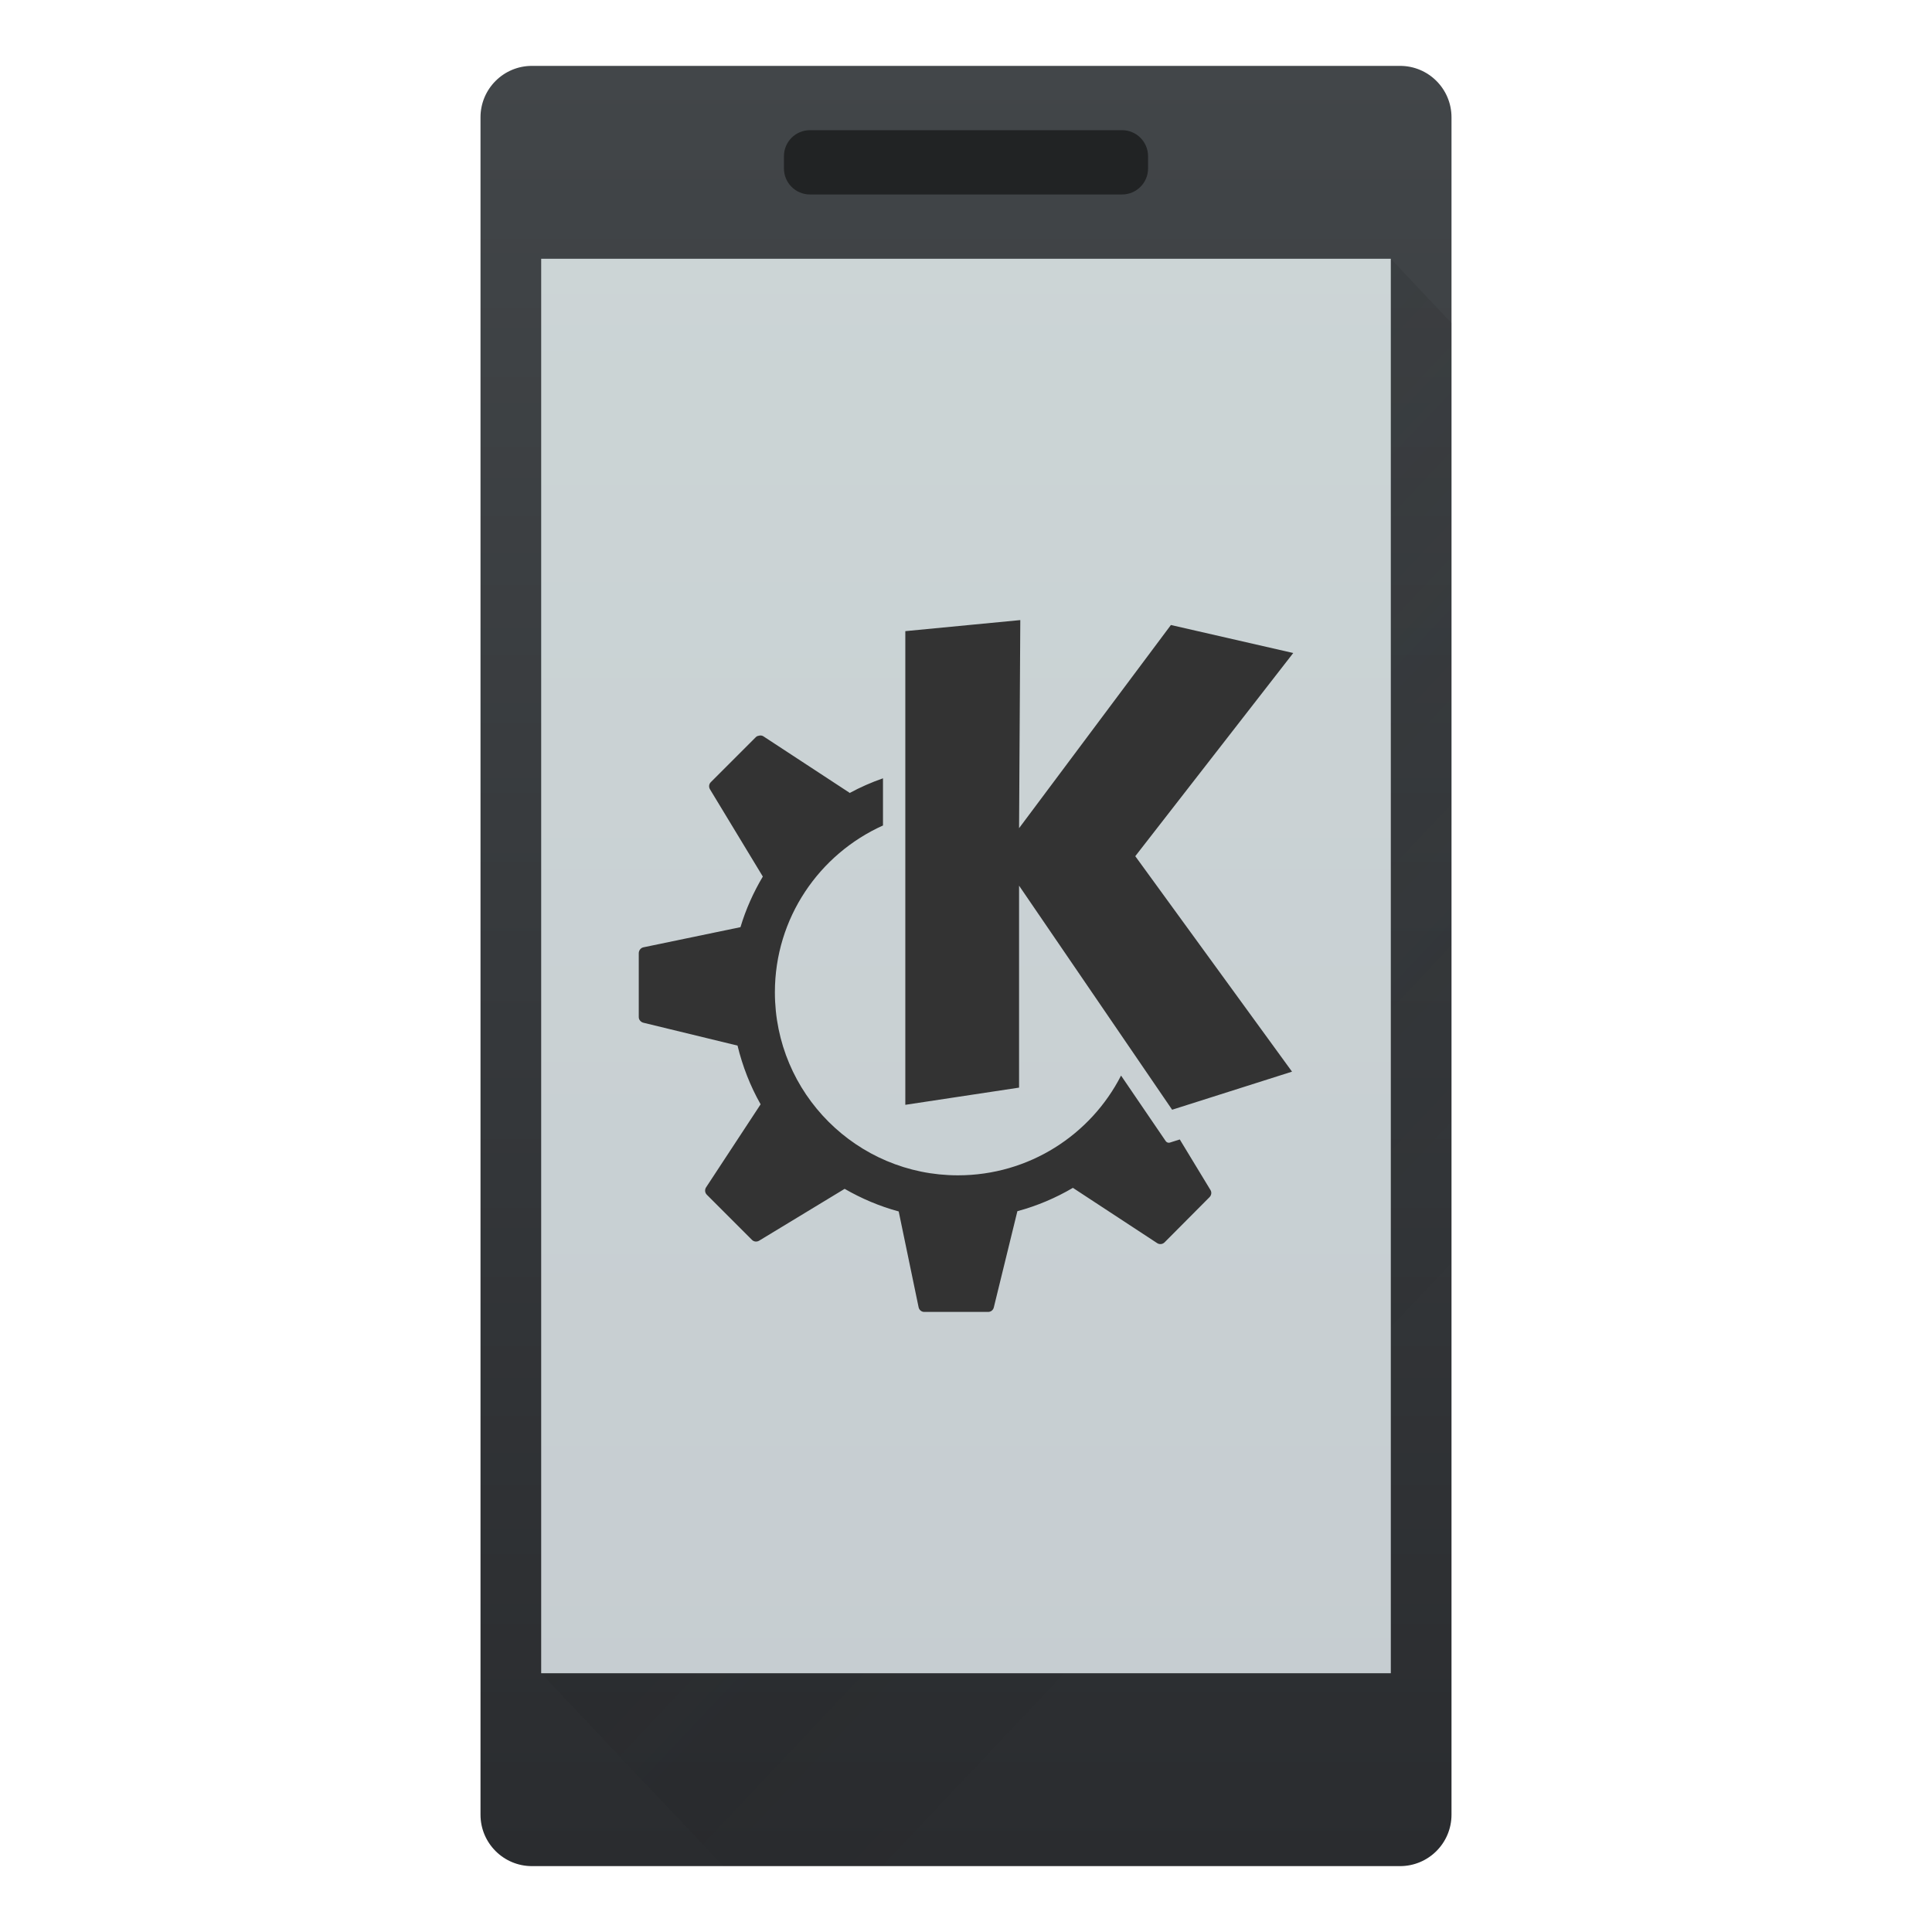
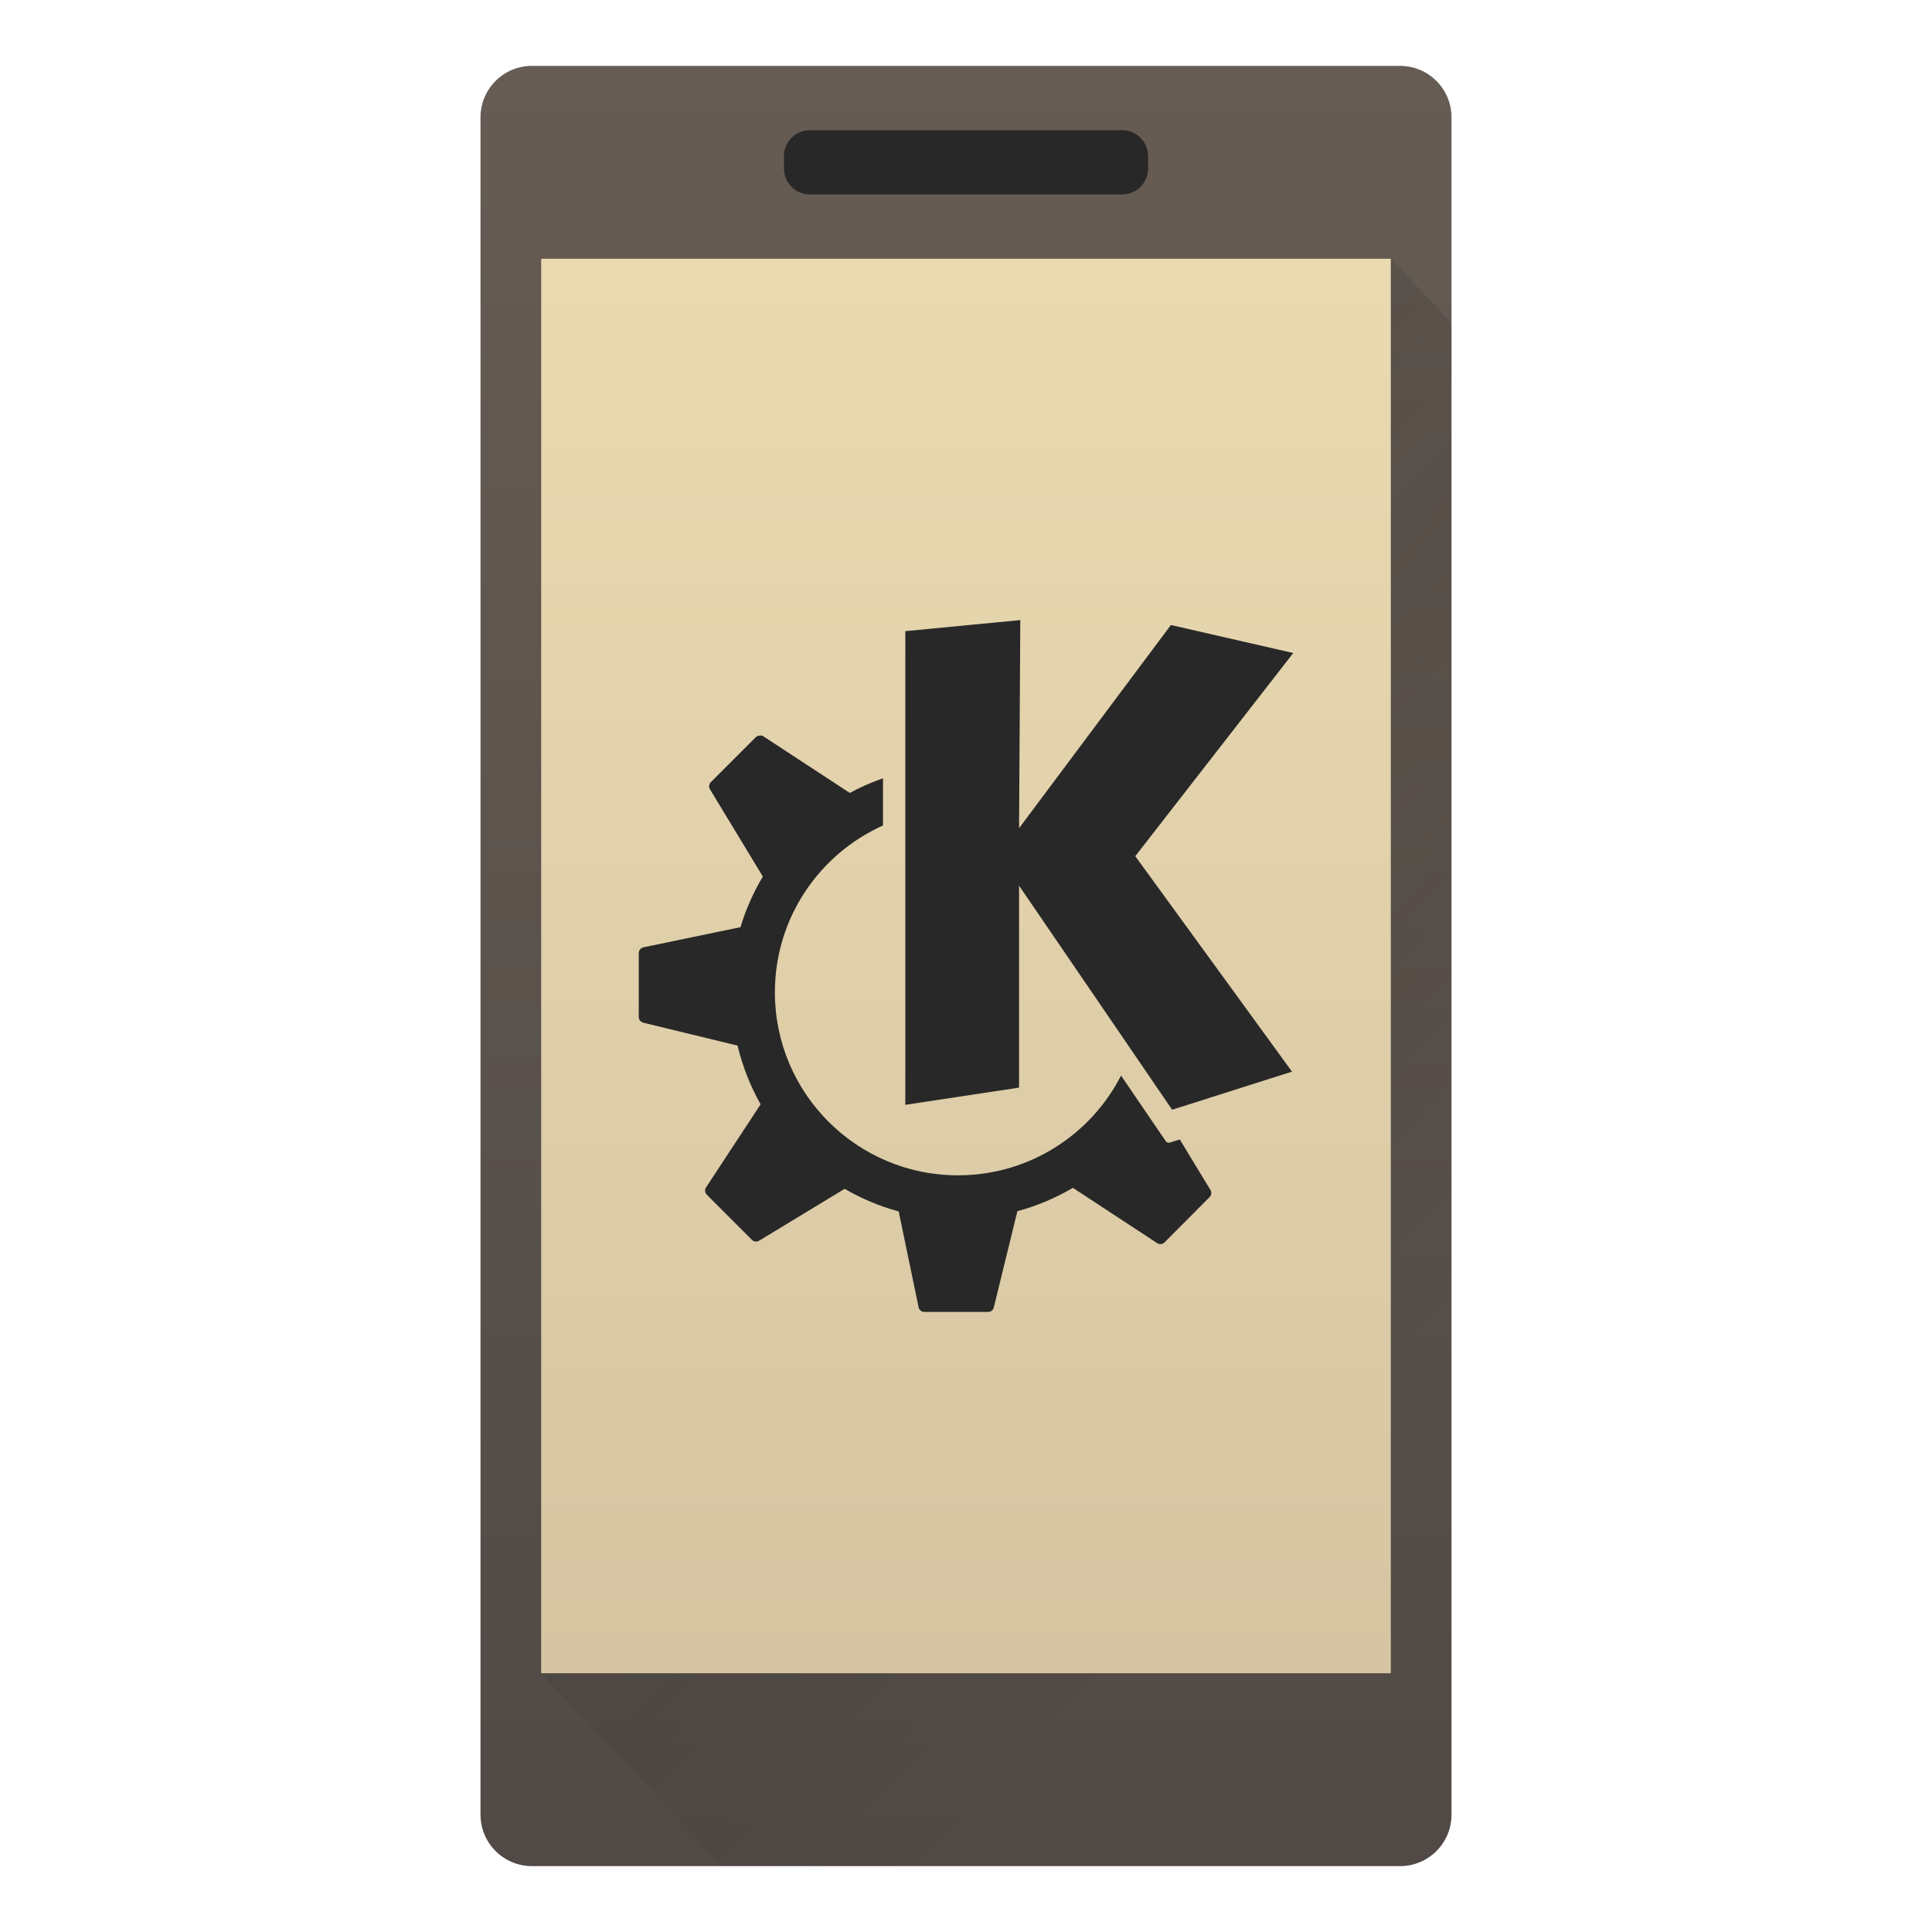
<svg xmlns="http://www.w3.org/2000/svg" xmlns:xlink="http://www.w3.org/1999/xlink" width="32" version="1.1" height="32" id="svg1">
  <defs id="defs5455">
    <radialGradient id="b" cx="49" cy="34.526" gradientTransform="matrix(0.2720532,0.09927031,-0.08841023,0.2422908,390.2656,518.4238)" gradientUnits="userSpaceOnUse" r="49">
      <stop offset="0" stop-color="#f2f2f2" id="stop3" />
      <stop offset="1" stop-color="#f2f2f2" stop-opacity="0" id="stop4" />
    </radialGradient>
    <linearGradient xlink:href="#linearGradient4159" id="linearGradient4298" y1="545.798" y2="517.798" x2="0" gradientUnits="userSpaceOnUse" gradientTransform="matrix(8.714578,0,0,9.232532,-3261.094,-4952.587)" />
    <linearGradient id="linearGradient4159">
-       <stop style="stop-color:#2a2c2f" id="stop4161" />
-       <stop offset="1" style="stop-color:#424649" id="stop4163" />
+       <stop style="stop-color:#504945" id="stop4161" />
+       <stop offset="1" style="stop-color:#665c54" id="stop4163" />
    </linearGradient>
    <linearGradient xlink:href="#linearGradient4227" id="linearGradient4173" y1="524.798" x1="393.571" y2="538.798" x2="407.571" gradientUnits="userSpaceOnUse" gradientTransform="matrix(8.714578,0,0,9.232532,-3261.094,-4952.587)" />
    <linearGradient id="linearGradient4227">
-       <stop style="stop-color:#292c2f" id="stop4229" />
+       <stop style="stop-color:#1d2021" id="stop4229" />
      <stop offset="1" style="stop-opacity:0" id="stop4231" />
    </linearGradient>
    <linearGradient xlink:href="#linearGradient4303" id="linearGradient4381" y1="543.798" y2="518.798" x2="0" gradientUnits="userSpaceOnUse" gradientTransform="matrix(7.956779,0,0,8.831108,-2954.89,-4734.694)" />
    <linearGradient id="linearGradient4303">
-       <stop style="stop-color:#c6cdd1" id="stop4305" />
-       <stop offset="1" style="stop-color:#ccd5d6" id="stop4307" />
+       <stop style="stop-color:#d5c4a1" id="stop4305" />
+       <stop offset="1" style="stop-color:#ebdbb2" id="stop4307" />
    </linearGradient>
  </defs>
  <g id="layer1" transform="matrix(1 0 0 1 -384.5714 -515.798)">
    <g id="g15" transform="matrix(0.115344,0,0,0.115344,374.075,536.7283)">
      <rect width="139.433" x="160" y="-172" height="258.511" style="fill:url(#linearGradient4298);stroke-width:8.97" id="rect4232" ry="7.386" />
      <path style="opacity:0.2;fill:url(#linearGradient4173);fill-rule:evenodd;stroke-width:8.97" id="path4164" d="M 290.718,-144.302 168.714,58.814 194.858,86.511 H 299.433 V -135.07 Z" />
      <rect width="122.004" x="168.714" y="-144.302" height="203.116" style="fill:url(#linearGradient4381);stroke-width:8.97" id="rect4300" />
-       <rect width="52.287" x="203.573" y="-162.767" height="9.233" style="fill:#212324;stroke-width:8.97" id="rect4607" ry="3.735" />
-       <path d="m 200.083,-75.836 c -0.187,0.028 -0.389,0.074 -0.528,0.211 l -6.491,6.491 c -0.272,0.274 -0.307,0.692 -0.108,1.022 l 7.585,12.524 c -1.347,2.264 -2.44,4.693 -3.21,7.267 0,0 -13.935,2.893 -13.935,2.893 -0.388,0.083 -0.67,0.45 -0.67,0.847 v 9.173 c 0,0.388 0.295,0.719 0.67,0.812 l 13.512,3.281 c 0.723,2.981 1.839,5.833 3.316,8.432 l -7.832,11.924 c -0.218,0.333 -0.176,0.777 0.108,1.059 l 6.491,6.491 c 0.272,0.272 0.692,0.307 1.022,0.108 l 12.277,-7.444 c 2.408,1.39 5.015,2.504 7.762,3.246 l 2.858,13.759 c 0.083,0.389 0.415,0.67 0.812,0.67 h 9.173 c 0.385,0 0.721,-0.259 0.812,-0.636 l 3.387,-13.829 c 2.832,-0.764 5.503,-1.898 7.973,-3.352 0,0 12.101,7.938 12.101,7.938 0.333,0.217 0.776,0.174 1.059,-0.108 0,0 6.456,-6.491 6.456,-6.491 0.274,-0.274 0.342,-0.693 0.141,-1.022 0,0 -4.41,-7.267 -4.41,-7.267 0,0 -1.447,0.459 -1.447,0.459 -0.209,0.055 -0.44,-0.037 -0.565,-0.212 0,0 -2.786,-4.098 -6.421,-9.419 -4.347,8.507 -13.214,14.323 -23.425,14.323 -14.51,0 -26.283,-11.772 -26.283,-26.283 0,-10.673 6.383,-19.841 15.523,-23.954 v -6.774 c -1.664,0.582 -3.27,1.285 -4.798,2.117 -0.003,-0.002 0.003,-0.037 0,-0.037 l -12.383,-8.114 c -0.166,-0.108 -0.343,-0.126 -0.528,-0.108 z m 37.431,-16.581 c 0,0 -16.511,1.588 -16.511,1.588 v 68.018 c 0,0 16.334,-2.469 16.334,-2.469 v -28.999 c 0,0 21.979,32.174 21.979,32.174 0,0 17.216,-5.468 17.216,-5.468 0,0 -22.508,-30.94 -22.508,-30.94 0,0 22.684,-29.175 22.684,-29.175 0,0 -17.569,-4.022 -17.569,-4.022 0,0 -21.802,29.176 -21.802,29.176 0,0 0.176,-29.881 0.176,-29.881 z" fill="url(#b)" id="path15-1" style="fill:#333333;stroke-width:0.959" />
+       <rect width="52.287" x="203.573" y="-162.767" height="9.233" style="fill:#282828;stroke-width:8.97" id="rect4607" ry="3.735" />
+       <path d="m 200.083,-75.836 c -0.187,0.028 -0.389,0.074 -0.528,0.211 l -6.491,6.491 c -0.272,0.274 -0.307,0.692 -0.108,1.022 l 7.585,12.524 c -1.347,2.264 -2.44,4.693 -3.21,7.267 0,0 -13.935,2.893 -13.935,2.893 -0.388,0.083 -0.67,0.45 -0.67,0.847 v 9.173 c 0,0.388 0.295,0.719 0.67,0.812 l 13.512,3.281 c 0.723,2.981 1.839,5.833 3.316,8.432 l -7.832,11.924 c -0.218,0.333 -0.176,0.777 0.108,1.059 l 6.491,6.491 c 0.272,0.272 0.692,0.307 1.022,0.108 l 12.277,-7.444 c 2.408,1.39 5.015,2.504 7.762,3.246 l 2.858,13.759 c 0.083,0.389 0.415,0.67 0.812,0.67 h 9.173 c 0.385,0 0.721,-0.259 0.812,-0.636 l 3.387,-13.829 c 2.832,-0.764 5.503,-1.898 7.973,-3.352 0,0 12.101,7.938 12.101,7.938 0.333,0.217 0.776,0.174 1.059,-0.108 0,0 6.456,-6.491 6.456,-6.491 0.274,-0.274 0.342,-0.693 0.141,-1.022 0,0 -4.41,-7.267 -4.41,-7.267 0,0 -1.447,0.459 -1.447,0.459 -0.209,0.055 -0.44,-0.037 -0.565,-0.212 0,0 -2.786,-4.098 -6.421,-9.419 -4.347,8.507 -13.214,14.323 -23.425,14.323 -14.51,0 -26.283,-11.772 -26.283,-26.283 0,-10.673 6.383,-19.841 15.523,-23.954 v -6.774 c -1.664,0.582 -3.27,1.285 -4.798,2.117 -0.003,-0.002 0.003,-0.037 0,-0.037 l -12.383,-8.114 c -0.166,-0.108 -0.343,-0.126 -0.528,-0.108 z m 37.431,-16.581 c 0,0 -16.511,1.588 -16.511,1.588 v 68.018 c 0,0 16.334,-2.469 16.334,-2.469 v -28.999 c 0,0 21.979,32.174 21.979,32.174 0,0 17.216,-5.468 17.216,-5.468 0,0 -22.508,-30.94 -22.508,-30.94 0,0 22.684,-29.175 22.684,-29.175 0,0 -17.569,-4.022 -17.569,-4.022 0,0 -21.802,29.176 -21.802,29.176 0,0 0.176,-29.881 0.176,-29.881 z" fill="url(#b)" id="path15-1" style="fill:#282828;stroke-width:0.959" />
    </g>
  </g>
</svg>
